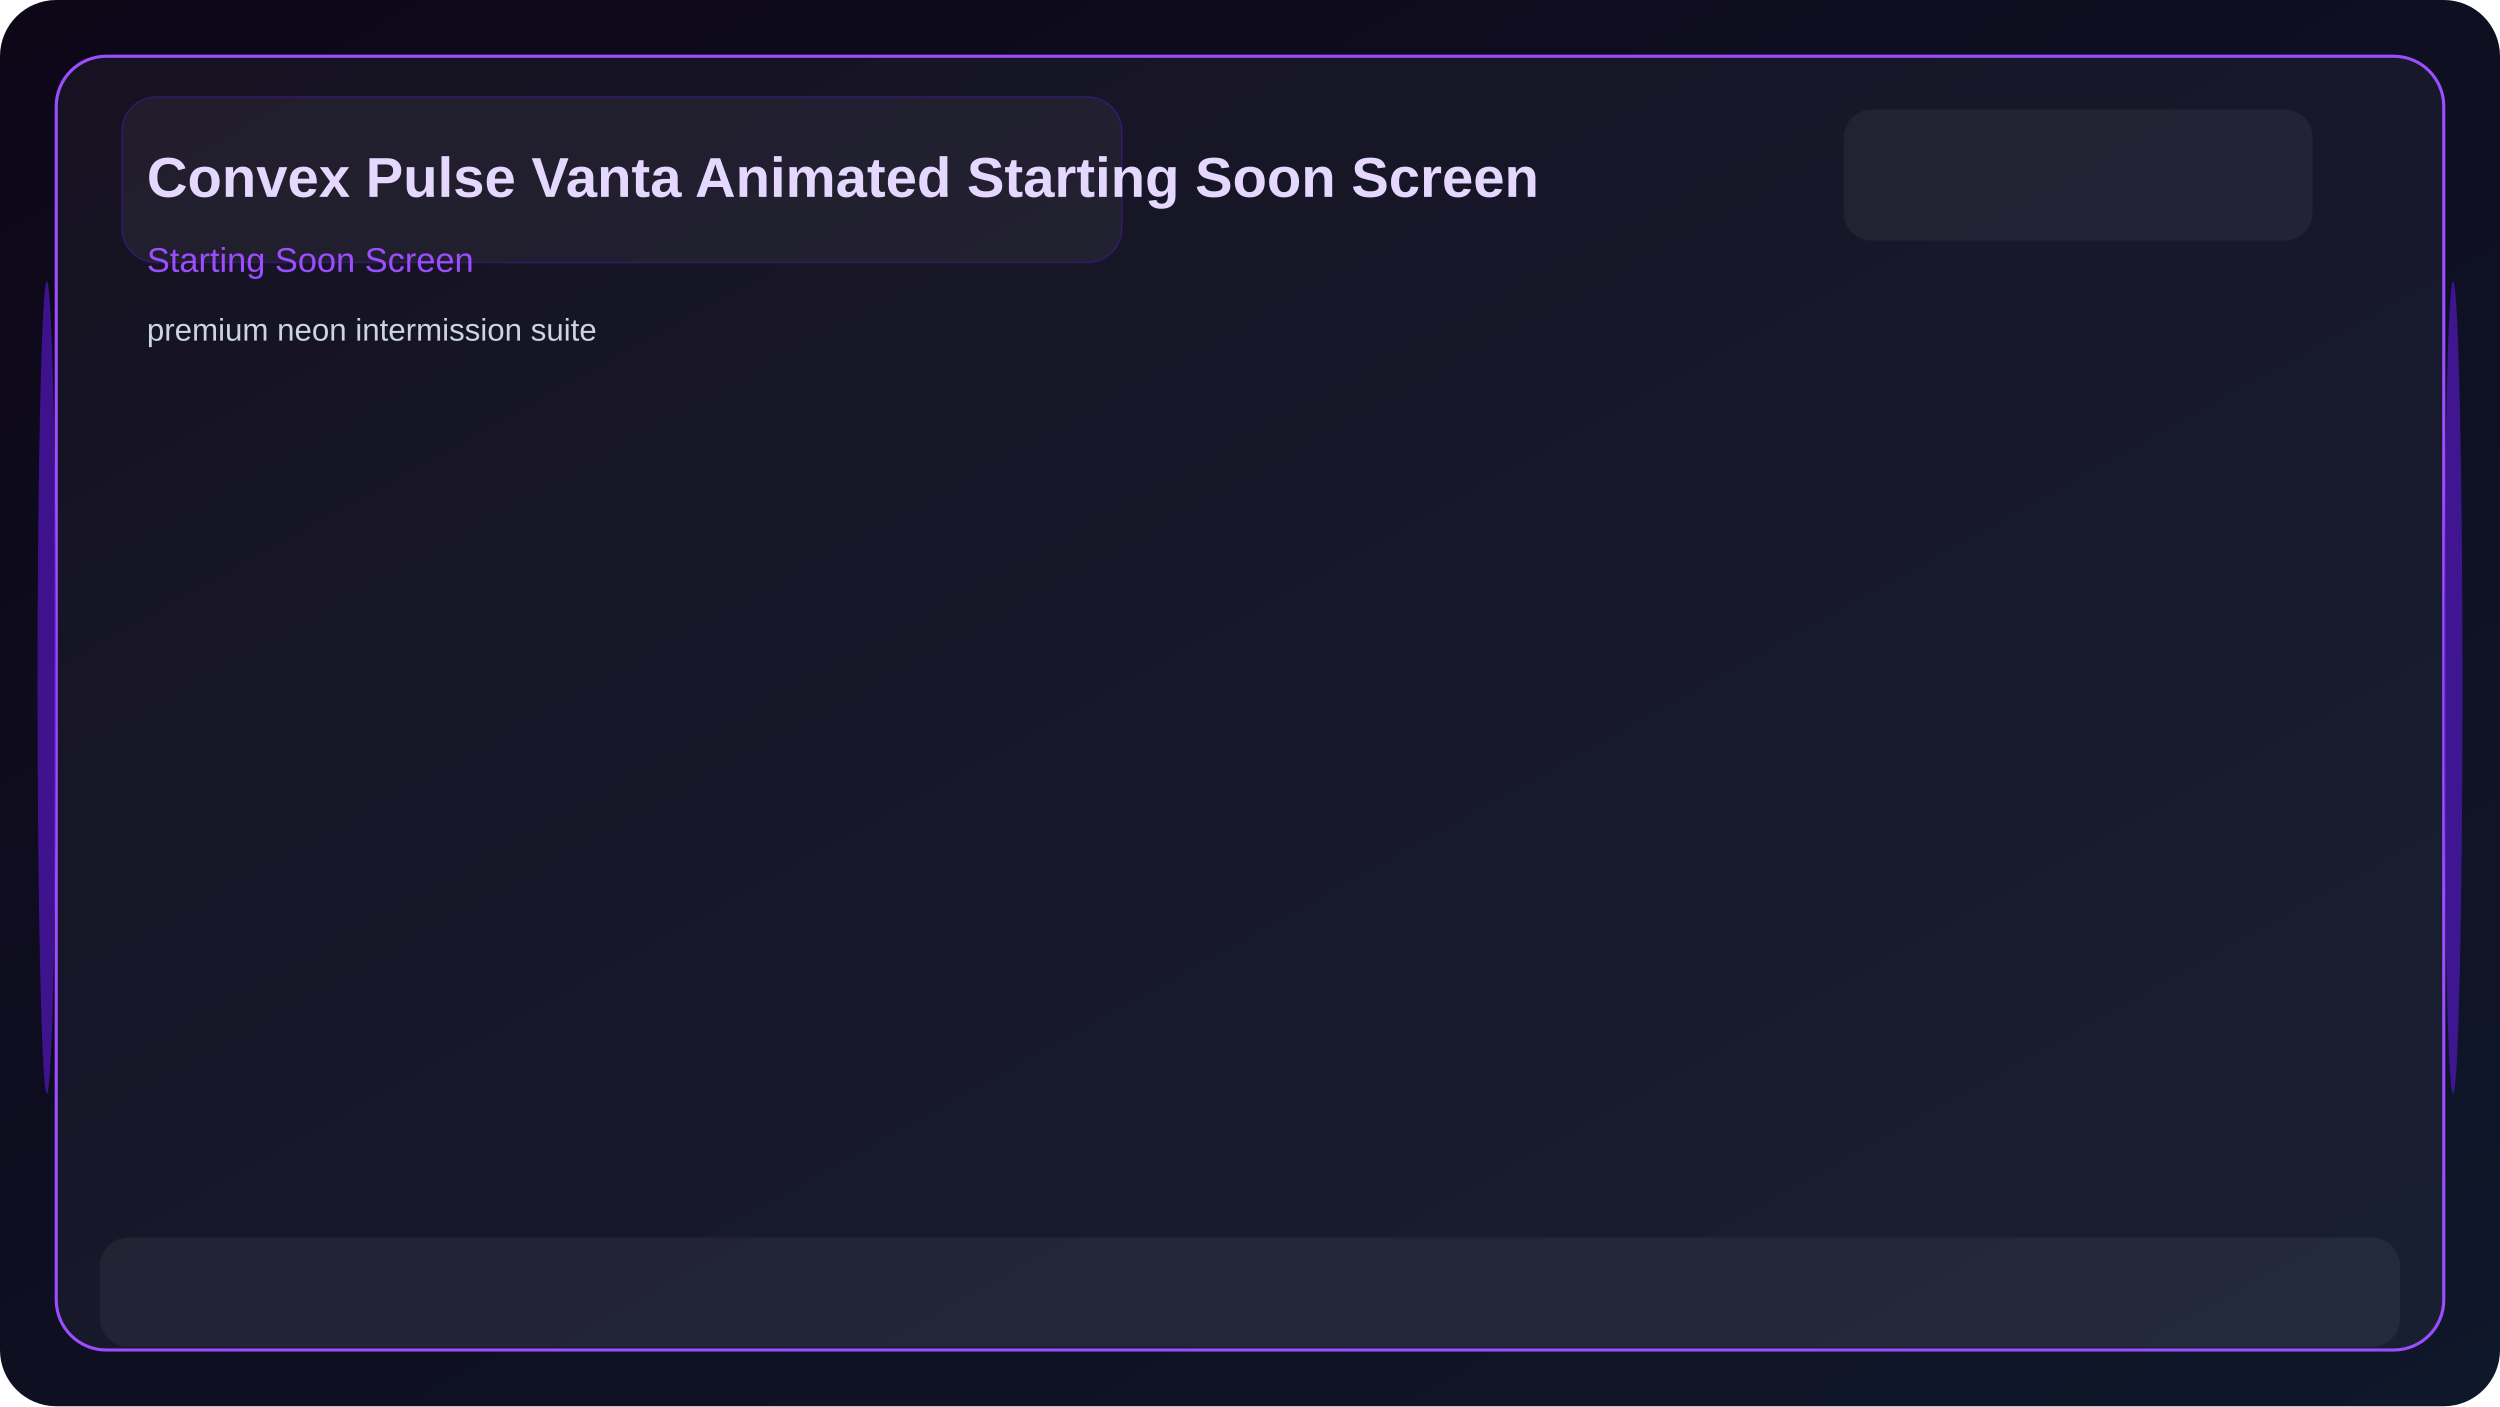
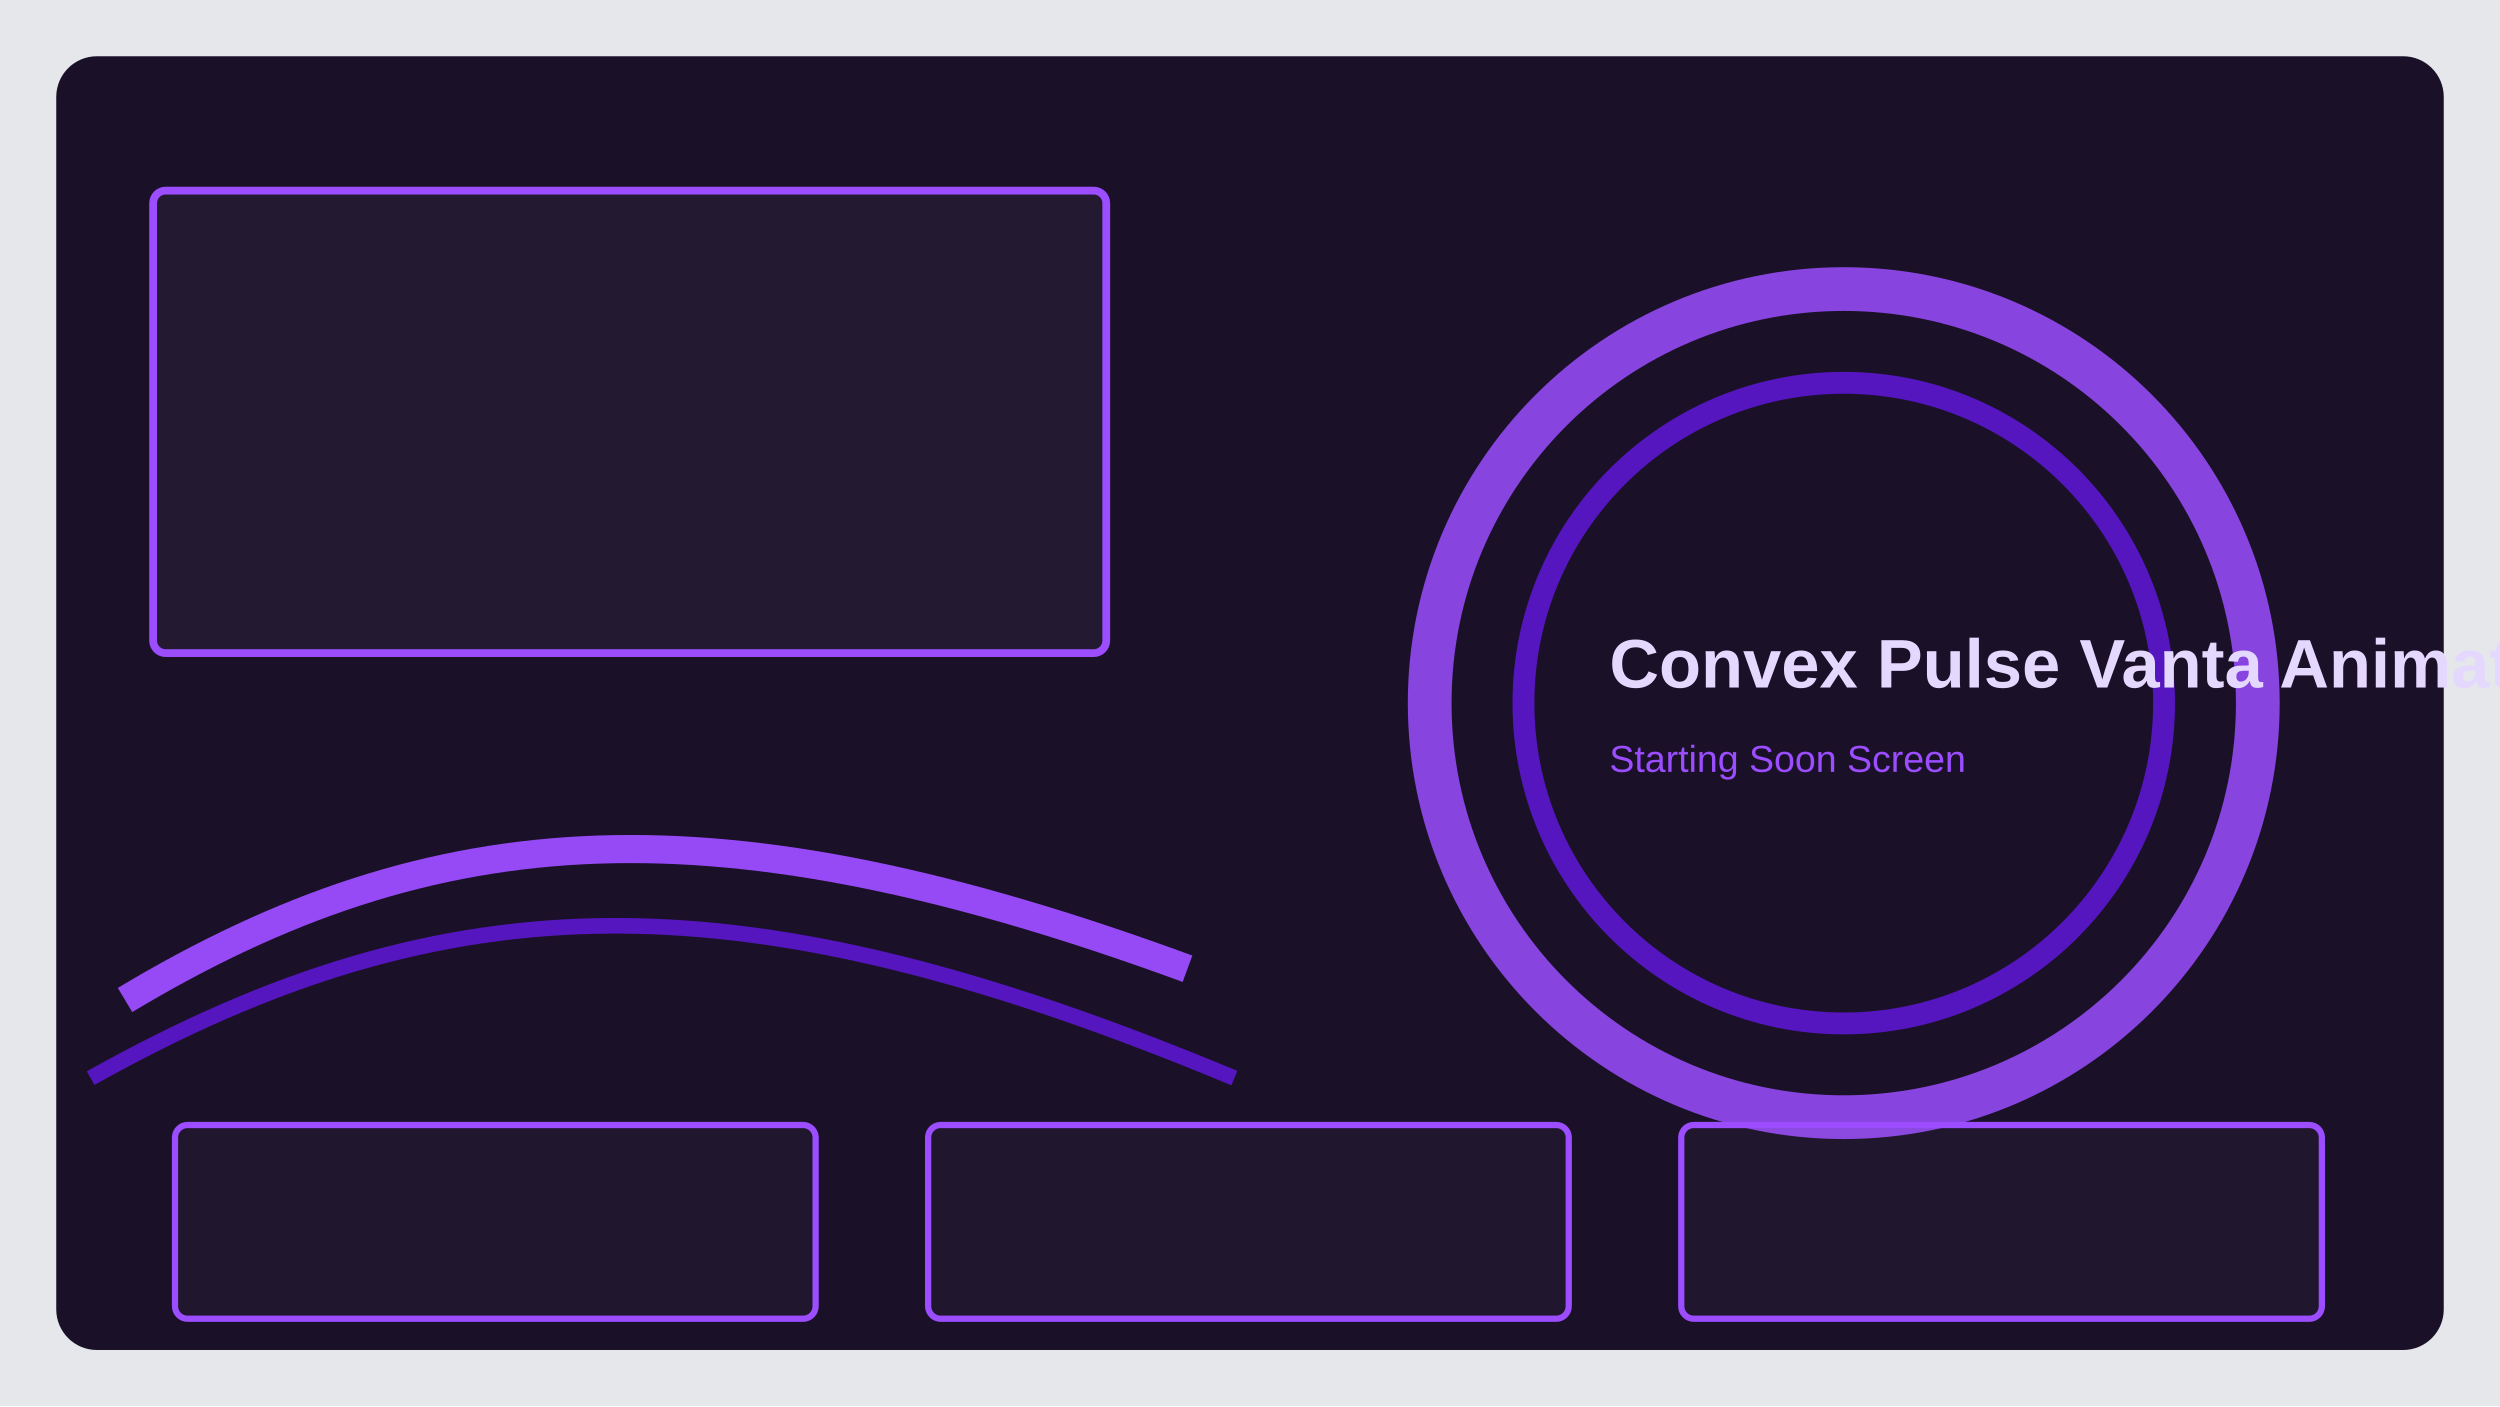
<svg xmlns="http://www.w3.org/2000/svg" width="1600" height="900" viewBox="0 0 1600 900">
-   <defs>
-     <linearGradient id="bg" x1="0" y1="0" x2="1" y2="1">
-       <stop offset="0%" stop-color="#0d0718" />
-       <stop offset="100%" stop-color="#0f172a" />
-     </linearGradient>
-   </defs>
-   <rect width="1600" height="900" rx="36" fill="url(#bg)" />
-   <rect x="36" y="36" width="1528" height="828" rx="32" fill="rgba(255,255,255,0.04)" stroke="#9b4dff" stroke-width="2" />
-   <rect x="78" y="62" width="640" height="106" rx="22" fill="rgba(255,255,255,0.05)" stroke="#5f17d9" stroke-opacity="0.35" />
-   <rect x="1180" y="70" width="300" height="84" rx="18" fill="rgba(255,255,255,0.05)" />
-   <rect x="24" y="180" width="12" height="520" rx="999" fill="#5f17d9" opacity="0.6" />
-   <rect x="1564" y="180" width="12" height="520" rx="999" fill="#5f17d9" opacity="0.6" />
-   <rect x="64" y="792" width="1472" height="70" rx="18" fill="rgba(255,255,255,0.05)" />
-   <text x="94" y="126" fill="#e5d8ff" font-size="36" font-family="Arial" font-weight="700">Convex Pulse Vanta Animated Starting Soon Screen</text>
-   <text x="94" y="174" fill="#9b4dff" font-size="22" font-family="Arial">Starting Soon Screen</text>
-   <text x="94" y="218" fill="#cbd5e1" font-size="20" font-family="Arial">premium neon intermission suite</text>
+   <rect width="1600" height="900" fill="#e5e7eb" />
+   <rect x="36" y="36" width="1528" height="828" rx="26" fill="#1a1028" />
+   <circle cx="1180" cy="450" r="265" fill="none" stroke="#9b4dff" stroke-width="28" opacity="0.85" />
+   <circle cx="1180" cy="450" r="205" fill="none" stroke="#5f17d9" stroke-width="14" opacity="0.85" />
+   <path d="M80 640 C 280 520, 460 510, 760 620" fill="none" stroke="#9b4dff" stroke-width="18" opacity="0.95" />
+   <path d="M58 690 C 290 560, 478 560, 790 690" fill="none" stroke="#5f17d9" stroke-width="10" opacity="0.85" />
+   <rect x="98" y="122" width="610" height="296" rx="8" fill="rgba(255,255,255,0.04)" stroke="#9b4dff" stroke-width="5" />
+   <rect x="112" y="720" width="410" height="124" rx="8" fill="rgba(255,255,255,0.03)" stroke="#9b4dff" stroke-width="4" />
+   <rect x="594" y="720" width="410" height="124" rx="8" fill="rgba(255,255,255,0.03)" stroke="#9b4dff" stroke-width="4" />
+   <rect x="1076" y="720" width="410" height="124" rx="8" fill="rgba(255,255,255,0.03)" stroke="#9b4dff" stroke-width="4" />
+   <text x="1030" y="440" fill="#e5d8ff" font-size="44" font-family="Arial" font-weight="700">Convex Pulse Vanta Animated Starting Soon Screen</text>
+   <text x="1030" y="494" fill="#9b4dff" font-size="24" font-family="Arial">Starting Soon Screen</text>
</svg>
